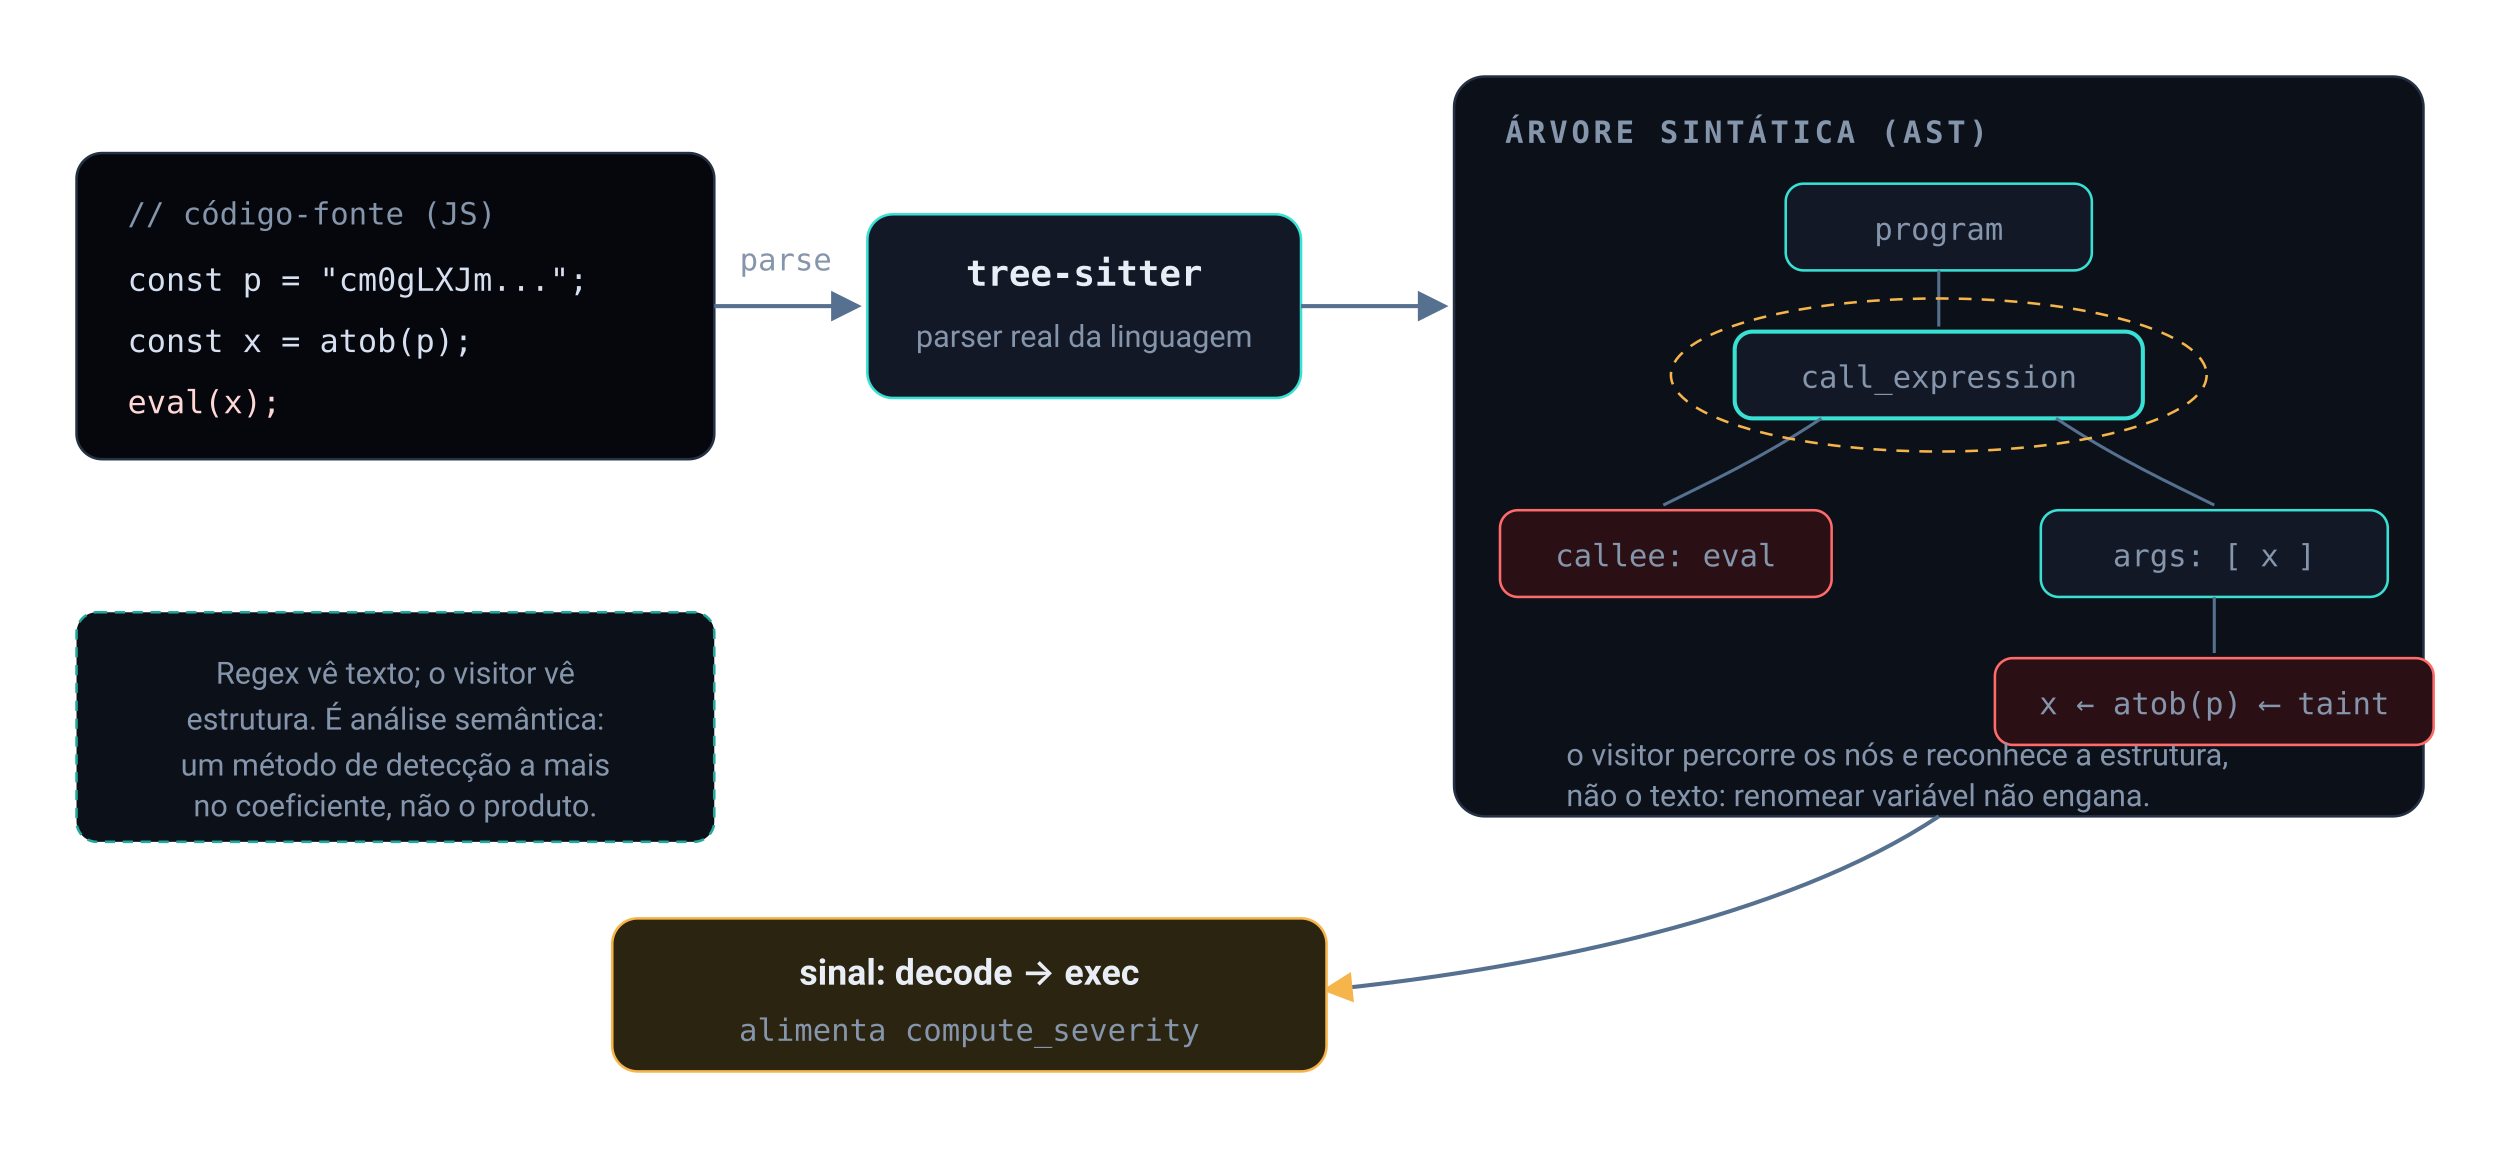
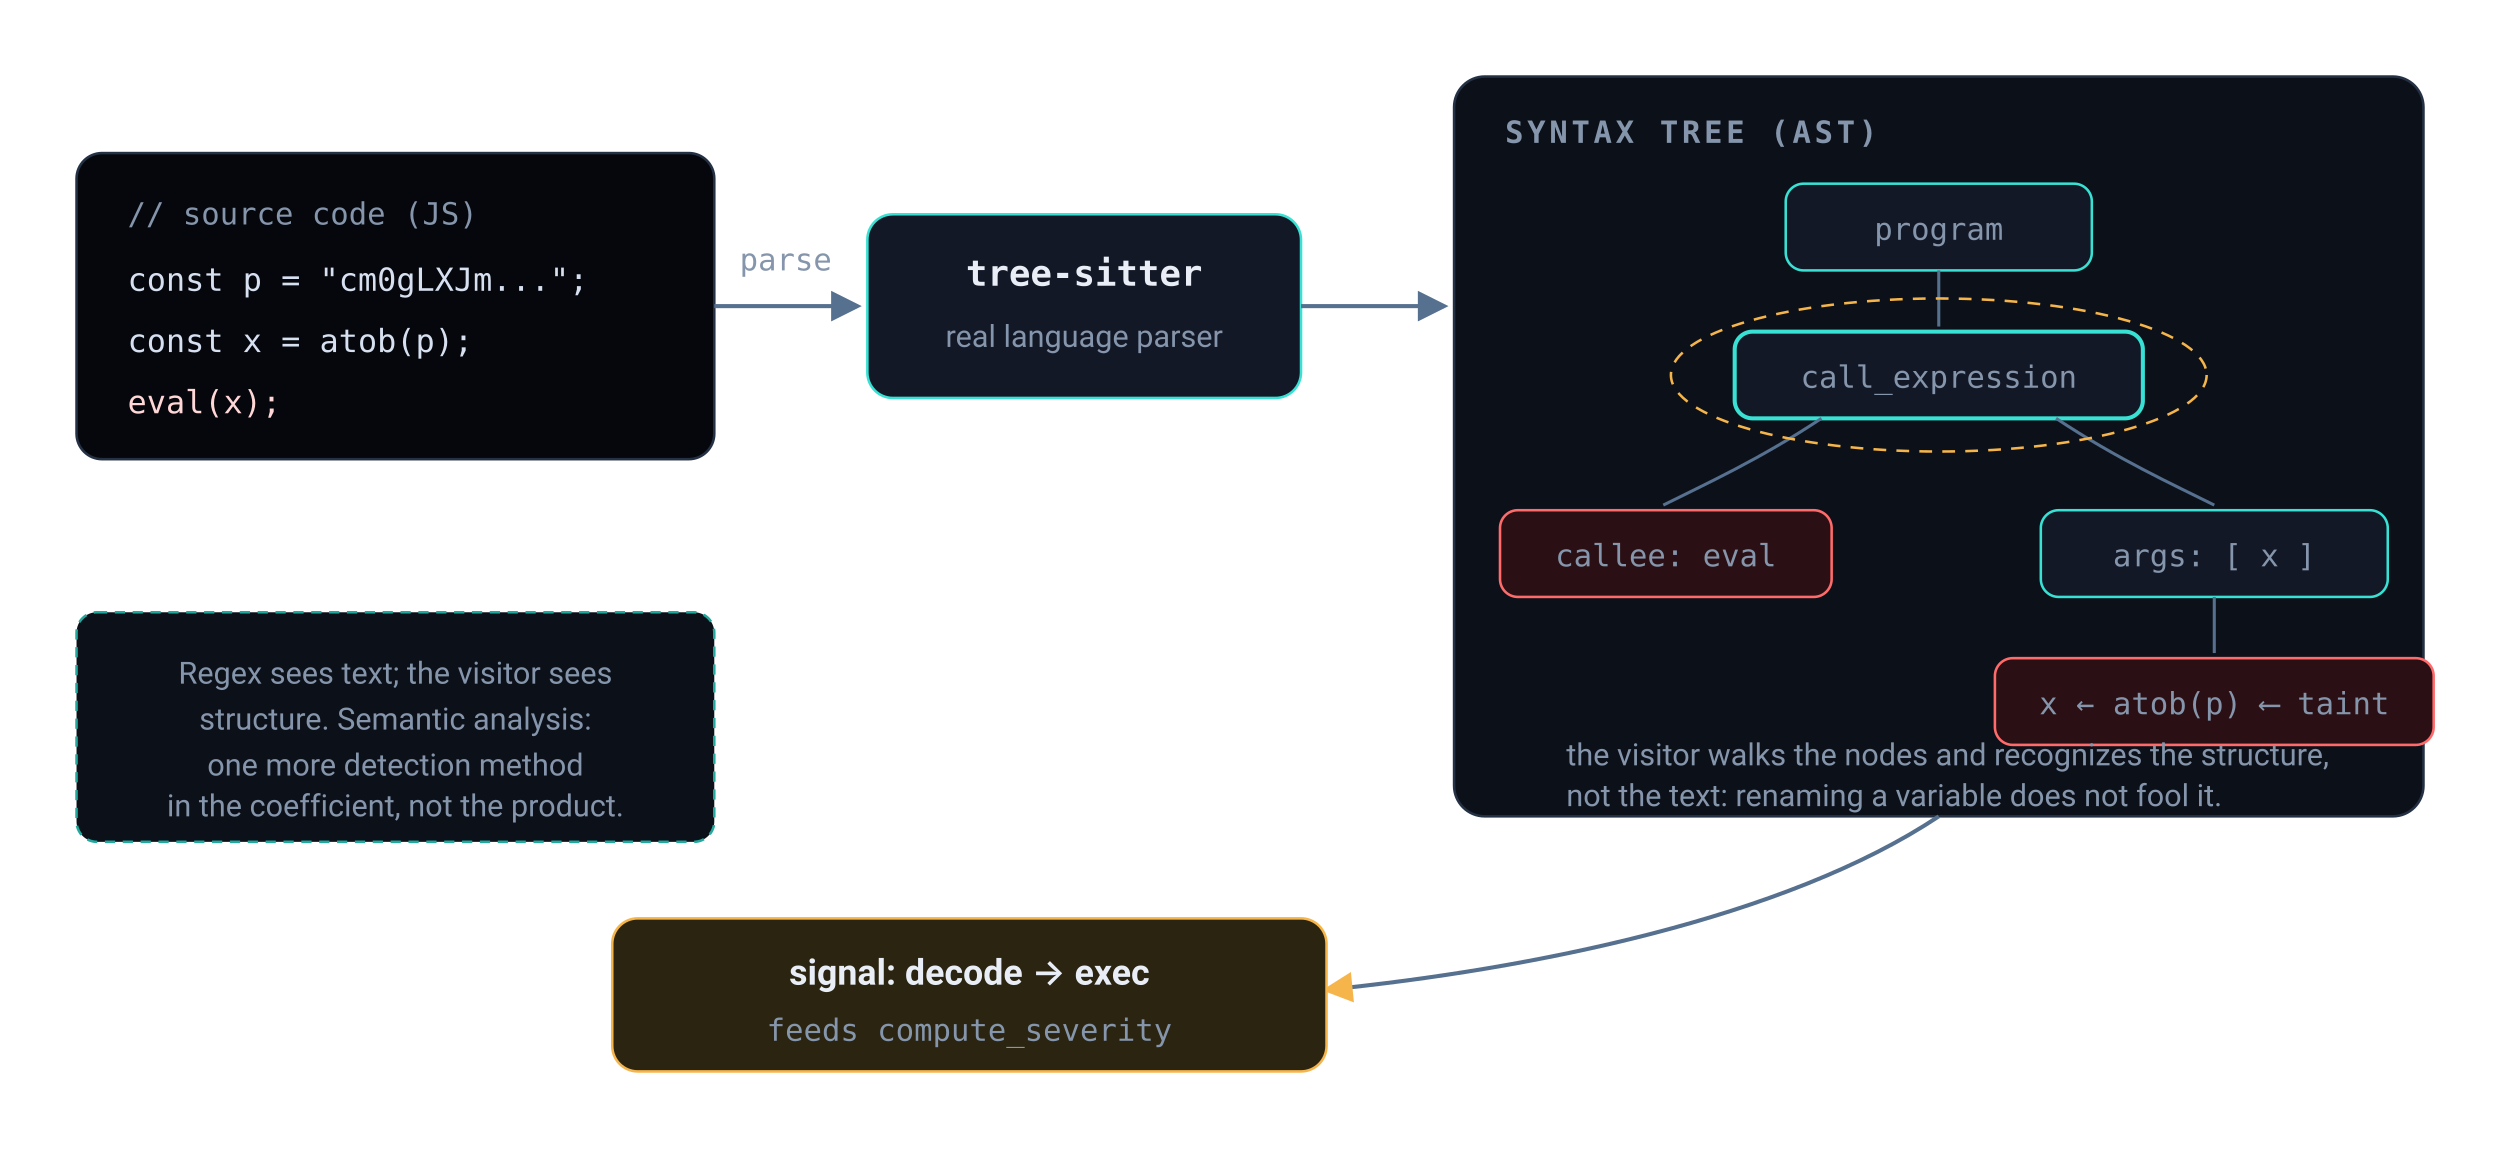
- <svg xmlns="http://www.w3.org/2000/svg" viewBox="0 0 980 460" role="img" aria-label="O código-fonte é parseado pelo tree-sitter em uma árvore sintática; um visitor percorre os nós e reconhece o padrão semântico decode seguido de eval, mesmo com variáveis renomeadas; o resultado vira sinal para compute_severity.">
+ <svg xmlns="http://www.w3.org/2000/svg" viewBox="0 0 980 460" role="img" aria-label="Source code is parsed by tree-sitter into a syntax tree; a visitor walks the nodes and recognizes the semantic decode-then-eval pattern even with renamed variables; the result becomes a signal for compute_severity.">
  <defs>
    <marker id="arr5b" viewBox="0 0 10 10" refX="8.5" refY="5" markerWidth="7.5" markerHeight="7.5" orient="auto-start-reverse">
      <path d="M0 0L10 5L0 10z" fill="#56708f" />
    </marker>
    <marker id="arr5bQz" viewBox="0 0 10 10" refX="8.5" refY="5" markerWidth="7.5" markerHeight="7.5" orient="auto-start-reverse">
      <path d="M0 0L10 5L0 10z" fill="#f5b54a" />
    </marker>
  </defs>
  <style>
    text{font-family:'Segoe UI',system-ui,-apple-system,Roboto,sans-serif}
    .t{fill:#e8edf6;font-size:14px;font-weight:600}
    .s{fill:#8595ab;font-size:12px}
    .m{font-family:'JetBrains Mono',ui-monospace,Consolas,monospace}
    .code{font-family:'JetBrains Mono',ui-monospace,Consolas,monospace;font-size:12.5px}
    .node{fill:#121826;stroke:#38e1d3}
    .edge{stroke:#56708f;stroke-width:1.6;fill:none}
    .tree{stroke:#56708f;stroke-width:1.2;fill:none}
  </style>
  <rect x="30" y="60" width="250" height="120" rx="10" fill="#05070c" stroke="#243043" />
-   <text x="50" y="88" class="s m" fill="#8595ab">// código-fonte (JS)</text>
+   <text x="50" y="88" class="s m" fill="#8595ab">// source code (JS)</text>
  <text x="50" y="114" class="code" fill="#d6e0f0">const p = "cm0gLXJm...";</text>
  <text x="50" y="138" class="code" fill="#d6e0f0">const x = atob(p);</text>
  <text x="50" y="162" class="code" fill="#ffd7d7">eval(x);</text>
  <path class="edge" d="M280 120 H336" marker-end="url(#arr5b)" />
  <text x="308" y="106" text-anchor="middle" class="s m">parse</text>
  <rect x="340" y="84" width="170" height="72" rx="10" class="node" />
  <text x="425" y="112" text-anchor="middle" class="t m" fill="#38e1d3">tree-sitter</text>
-   <text x="425" y="136" text-anchor="middle" class="s">parser real da linguagem</text>
+   <text x="425" y="136" text-anchor="middle" class="s">real language parser</text>
  <path class="edge" d="M510 120 H566" marker-end="url(#arr5b)" />
  <rect x="570" y="30" width="380" height="290" rx="12" fill="#0c1019" stroke="#243043" />
-   <text x="590" y="56" class="s m" fill="#38e1d3" font-weight="700" letter-spacing=".12em">ÁRVORE SINTÁTICA (AST)</text>
+   <text x="590" y="56" class="s m" fill="#38e1d3" font-weight="700" letter-spacing=".12em">SYNTAX TREE (AST)</text>
  <rect x="700" y="72" width="120" height="34" rx="7" class="node" />
  <text x="760" y="94" text-anchor="middle" class="s m" fill="#e8edf6">program</text>
  <path class="tree" d="M760 106 V128" />
  <rect x="680" y="130" width="160" height="34" rx="7" class="node" stroke="#f5b54a" stroke-width="1.6" />
  <text x="760" y="152" text-anchor="middle" class="s m" fill="#ffeccb">call_expression</text>
  <path class="tree" d="M714 164 C690 180 668 190 652 198" />
  <path class="tree" d="M806 164 C830 180 852 190 868 198" />
  <rect x="588" y="200" width="130" height="34" rx="7" fill="#2a1014" stroke="#ff6b6b" />
  <text x="653" y="222" text-anchor="middle" class="s m" fill="#ffd7d7">callee: eval</text>
  <rect x="800" y="200" width="136" height="34" rx="7" class="node" />
  <text x="868" y="222" text-anchor="middle" class="s m" fill="#e8edf6">args: [ x ]</text>
  <path class="tree" d="M868 234 V256" />
  <rect x="782" y="258" width="172" height="34" rx="7" fill="#2a1014" stroke="#ff6b6b" />
  <text x="868" y="280" text-anchor="middle" class="s m" fill="#ffd7d7">x ← atob(p)  ⟵ taint</text>
  <ellipse cx="760" cy="147" rx="105" ry="30" fill="none" stroke="#f5b54a" stroke-dasharray="5 4" />
-   <text x="614" y="300" class="s" fill="#d9c08a">o visitor percorre os nós e reconhece a estrutura,</text>
-   <text x="614" y="316" class="s" fill="#d9c08a">não o texto: renomear variável não engana.</text>
+   <text x="614" y="300" class="s" fill="#d9c08a">the visitor walks the nodes and recognizes the structure,</text>
+   <text x="614" y="316" class="s" fill="#d9c08a">not the text: renaming a variable does not fool it.</text>
  <path class="edge" d="M760 320 C700 360 600 380 520 388" stroke="#f5b54a" marker-end="url(#arr5bQz)" />
  <rect x="240" y="360" width="280" height="60" rx="10" fill="#2a2410" stroke="#f5b54a" />
-   <text x="380" y="386" text-anchor="middle" class="t" fill="#ffeccb">sinal: decode → exec</text>
-   <text x="380" y="408" text-anchor="middle" class="s m" fill="#d9c08a">alimenta compute_severity</text>
+   <text x="380" y="386" text-anchor="middle" class="t" fill="#ffeccb">signal: decode → exec</text>
+   <text x="380" y="408" text-anchor="middle" class="s m" fill="#d9c08a">feeds compute_severity</text>
  <rect x="30" y="240" width="250" height="90" rx="8" fill="#0c1019" stroke="#21a99e" stroke-dasharray="4 3" />
-   <text x="155" y="268" text-anchor="middle" class="s" fill="#b8c4d6">Regex vê texto; o visitor vê</text>
-   <text x="155" y="286" text-anchor="middle" class="s" fill="#b8c4d6">estrutura. É análise semântica:</text>
-   <text x="155" y="304" text-anchor="middle" class="s" fill="#b8c4d6">um método de detecção a mais</text>
-   <text x="155" y="320" text-anchor="middle" class="s" fill="#b8c4d6">no coeficiente, não o produto.</text>
+   <text x="155" y="268" text-anchor="middle" class="s" fill="#b8c4d6">Regex sees text; the visitor sees</text>
+   <text x="155" y="286" text-anchor="middle" class="s" fill="#b8c4d6">structure. Semantic analysis:</text>
+   <text x="155" y="304" text-anchor="middle" class="s" fill="#b8c4d6">one more detection method</text>
+   <text x="155" y="320" text-anchor="middle" class="s" fill="#b8c4d6">in the coefficient, not the product.</text>
</svg>
